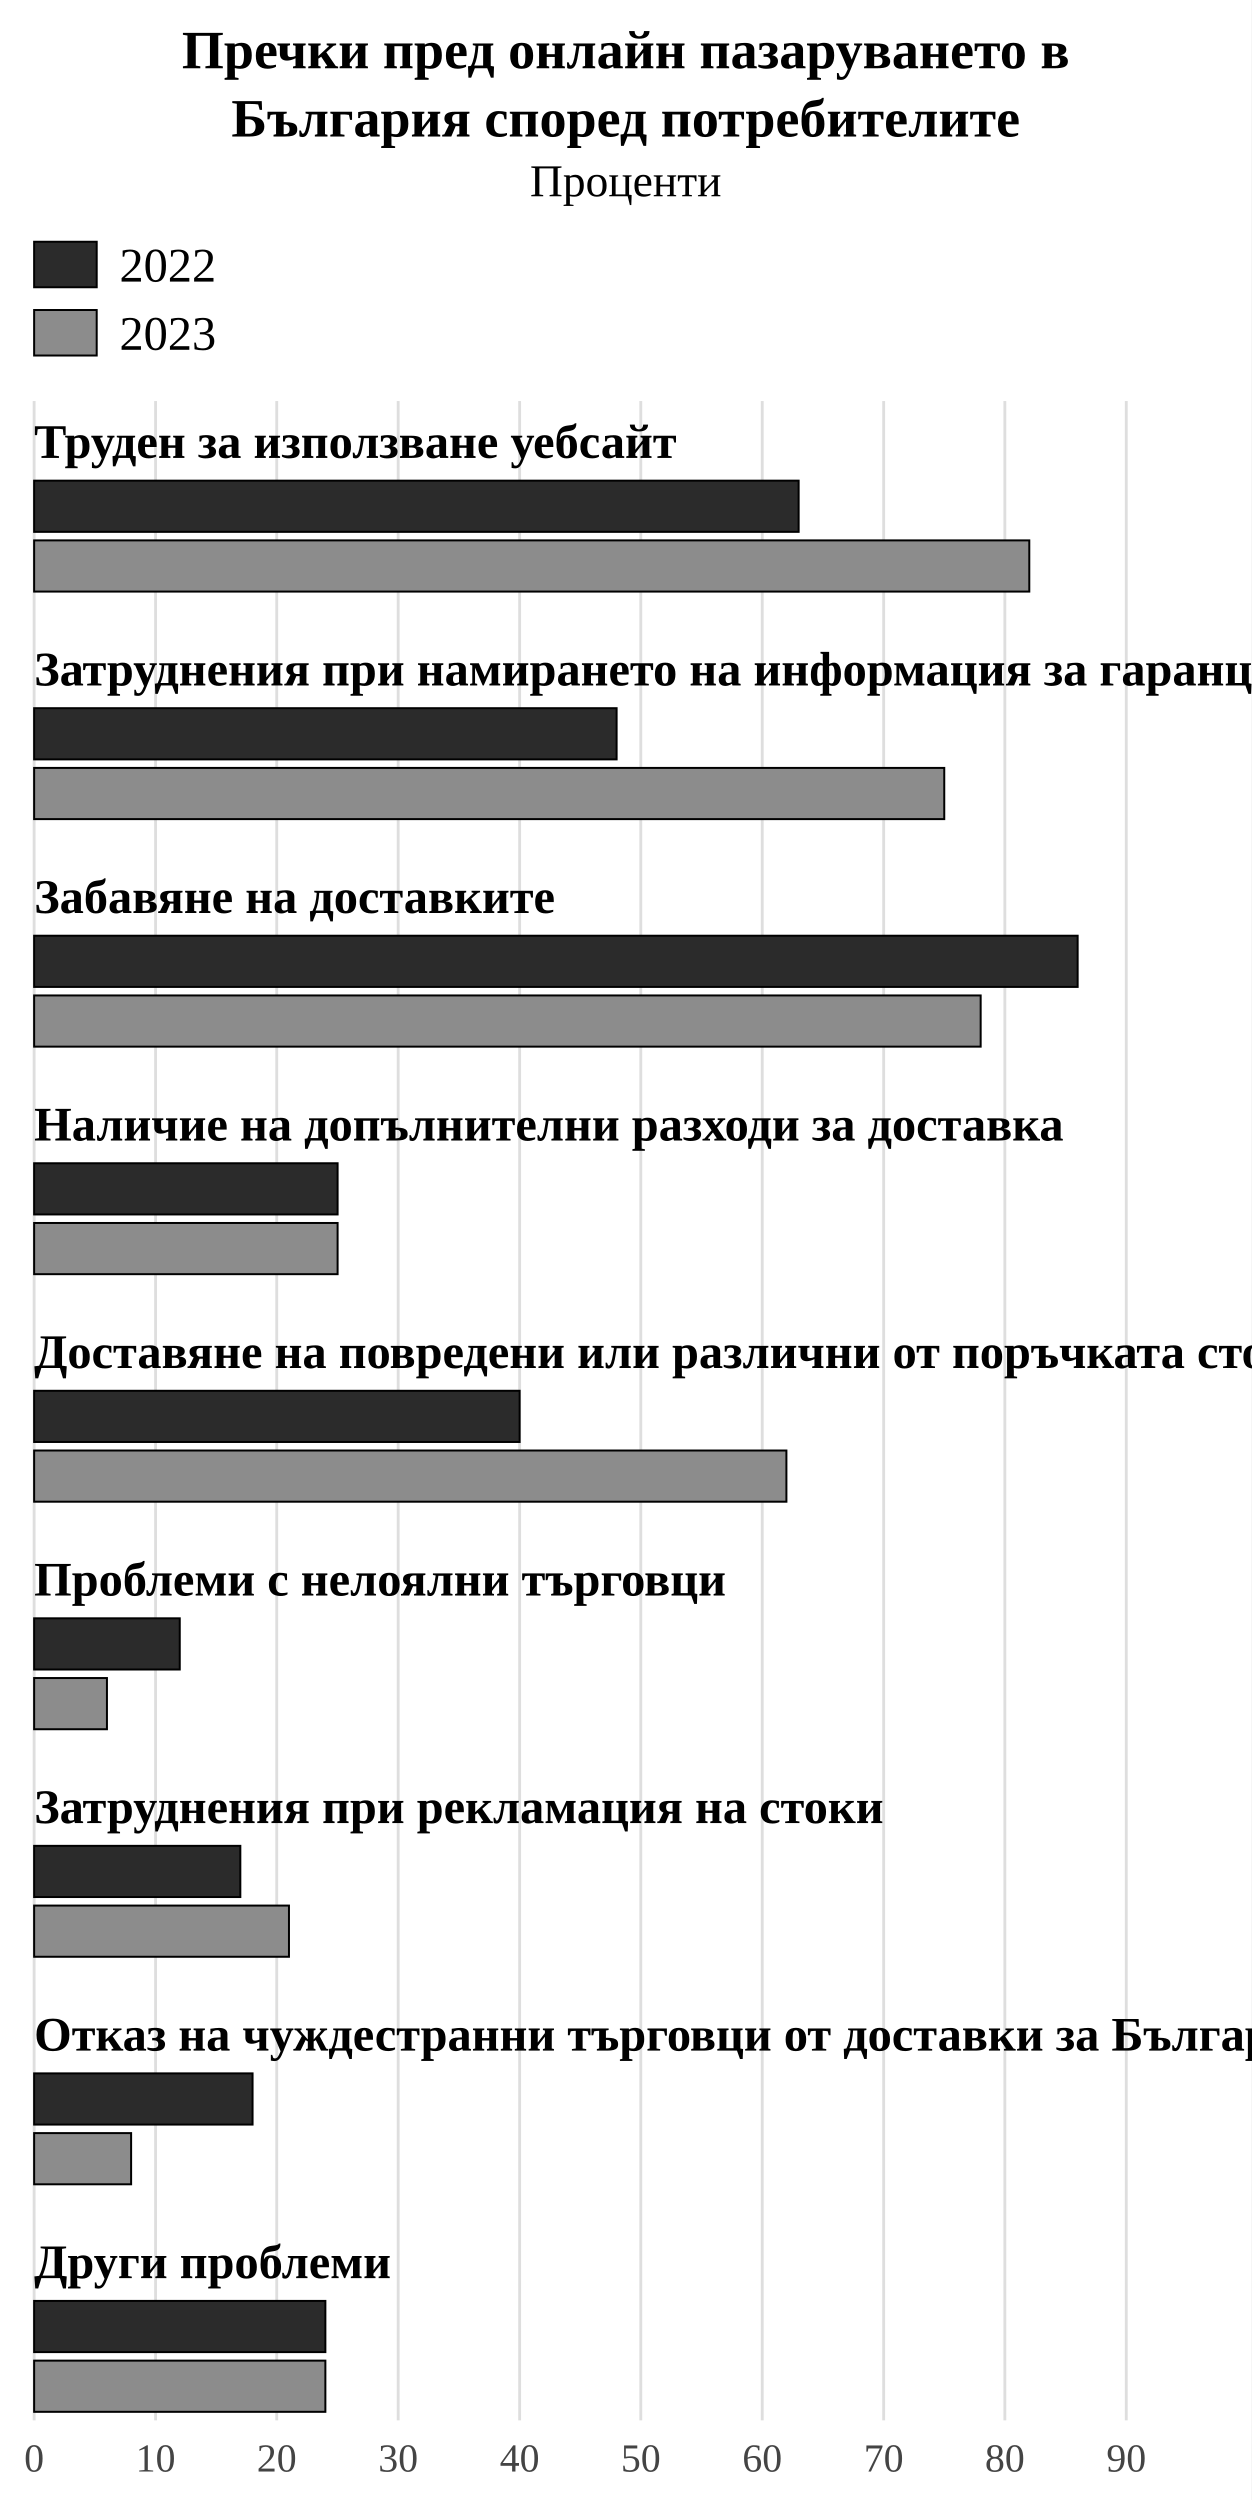
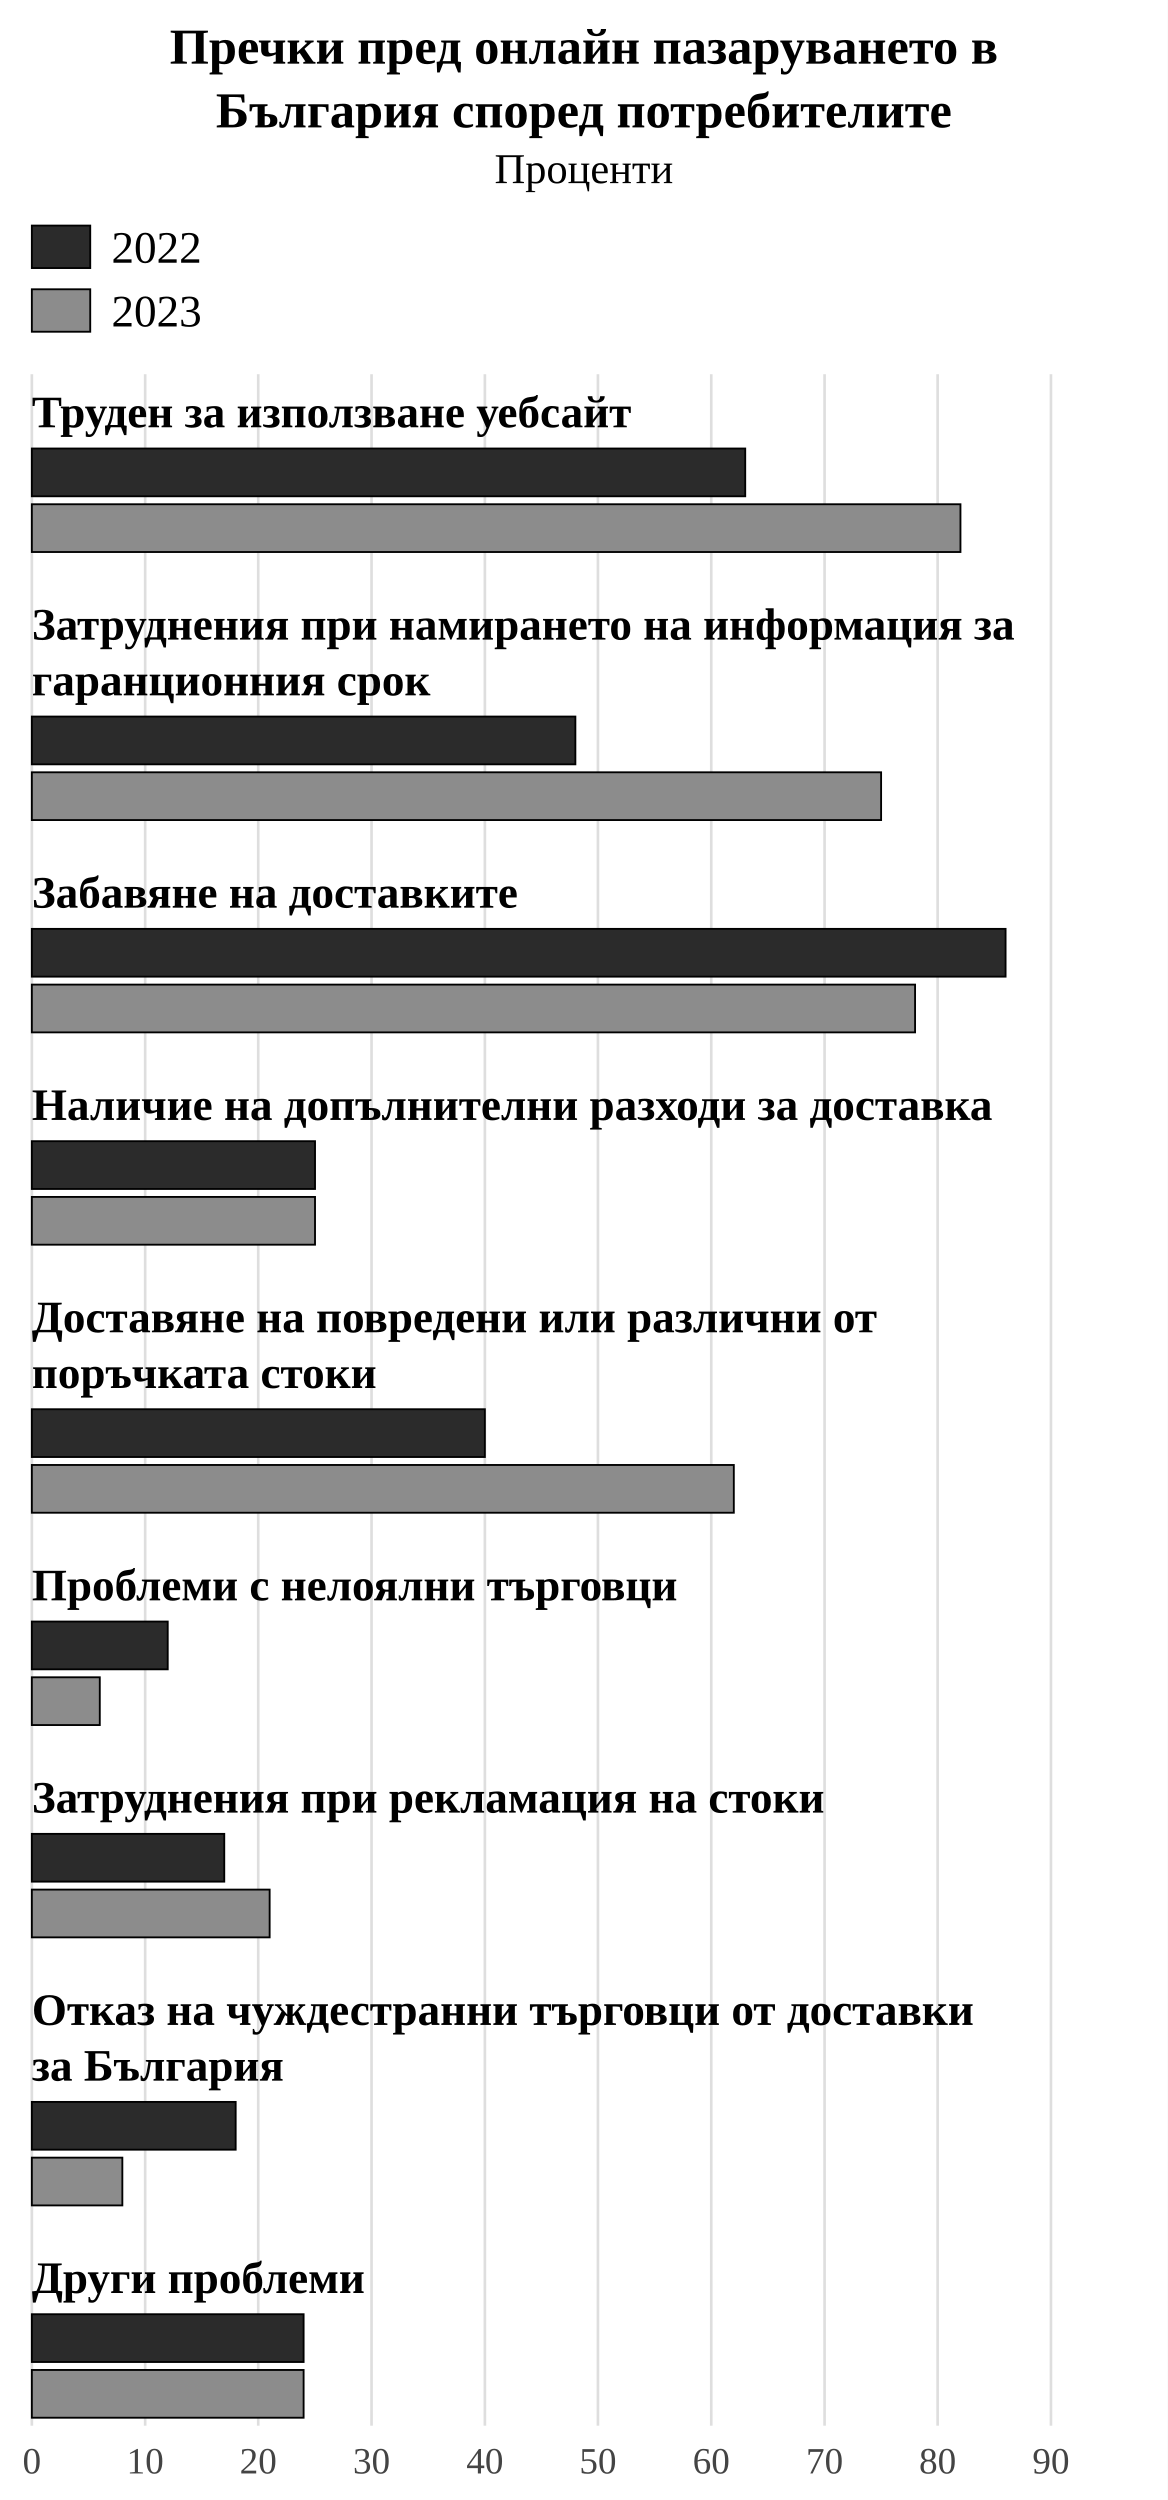
- <svg xmlns="http://www.w3.org/2000/svg" viewBox="0 0 440 879" width="440" height="879" font-family="Times New Roman, serif">
-   <rect width="440" height="879" fill="#fff" />
+ <svg xmlns="http://www.w3.org/2000/svg" viewBox="0 0 440 942" width="440" height="942" font-family="Times New Roman, serif">
+   <rect width="440" height="942" fill="#fff" />
  <text x="220.0" y="24" font-size="19" font-weight="700" text-anchor="middle">Пречки пред онлайн пазаруването в</text>
  <text x="220.0" y="48" font-size="19" font-weight="700" text-anchor="middle">България според потребителите</text>
  <text x="220.0" y="69" font-size="16" text-anchor="middle">Проценти</text>
  <rect x="12" y="85" width="22" height="16" fill="#2b2b2b" stroke="#000" stroke-width=".7" />
  <text x="42" y="99" font-size="17">2022</text>
  <rect x="12" y="109" width="22" height="16" fill="#8c8c8c" stroke="#000" stroke-width=".7" />
  <text x="42" y="123" font-size="17">2023</text>
-   <line x1="12.0" x2="12.0" y1="141" y2="851" stroke="#000" stroke-opacity=".13" />
-   <text x="12.0" y="869" font-size="14" text-anchor="middle" fill="#444">0</text>
-   <line x1="54.7" x2="54.7" y1="141" y2="851" stroke="#000" stroke-opacity=".13" />
-   <text x="54.7" y="869" font-size="14" text-anchor="middle" fill="#444">10</text>
-   <line x1="97.3" x2="97.3" y1="141" y2="851" stroke="#000" stroke-opacity=".13" />
-   <text x="97.3" y="869" font-size="14" text-anchor="middle" fill="#444">20</text>
-   <line x1="140.0" x2="140.0" y1="141" y2="851" stroke="#000" stroke-opacity=".13" />
-   <text x="140.0" y="869" font-size="14" text-anchor="middle" fill="#444">30</text>
-   <line x1="182.7" x2="182.7" y1="141" y2="851" stroke="#000" stroke-opacity=".13" />
-   <text x="182.7" y="869" font-size="14" text-anchor="middle" fill="#444">40</text>
-   <line x1="225.3" x2="225.3" y1="141" y2="851" stroke="#000" stroke-opacity=".13" />
-   <text x="225.3" y="869" font-size="14" text-anchor="middle" fill="#444">50</text>
-   <line x1="268.0" x2="268.0" y1="141" y2="851" stroke="#000" stroke-opacity=".13" />
-   <text x="268.0" y="869" font-size="14" text-anchor="middle" fill="#444">60</text>
-   <line x1="310.7" x2="310.7" y1="141" y2="851" stroke="#000" stroke-opacity=".13" />
-   <text x="310.7" y="869" font-size="14" text-anchor="middle" fill="#444">70</text>
-   <line x1="353.3" x2="353.3" y1="141" y2="851" stroke="#000" stroke-opacity=".13" />
-   <text x="353.3" y="869" font-size="14" text-anchor="middle" fill="#444">80</text>
-   <line x1="396.0" x2="396.0" y1="141" y2="851" stroke="#000" stroke-opacity=".13" />
-   <text x="396.0" y="869" font-size="14" text-anchor="middle" fill="#444">90</text>
+   <line x1="12.0" x2="12.0" y1="141" y2="914" stroke="#000" stroke-opacity=".13" />
+   <text x="12.0" y="932" font-size="14" text-anchor="middle" fill="#444">0</text>
+   <line x1="54.7" x2="54.7" y1="141" y2="914" stroke="#000" stroke-opacity=".13" />
+   <text x="54.7" y="932" font-size="14" text-anchor="middle" fill="#444">10</text>
+   <line x1="97.3" x2="97.3" y1="141" y2="914" stroke="#000" stroke-opacity=".13" />
+   <text x="97.3" y="932" font-size="14" text-anchor="middle" fill="#444">20</text>
+   <line x1="140.0" x2="140.0" y1="141" y2="914" stroke="#000" stroke-opacity=".13" />
+   <text x="140.0" y="932" font-size="14" text-anchor="middle" fill="#444">30</text>
+   <line x1="182.7" x2="182.7" y1="141" y2="914" stroke="#000" stroke-opacity=".13" />
+   <text x="182.7" y="932" font-size="14" text-anchor="middle" fill="#444">40</text>
+   <line x1="225.3" x2="225.3" y1="141" y2="914" stroke="#000" stroke-opacity=".13" />
+   <text x="225.3" y="932" font-size="14" text-anchor="middle" fill="#444">50</text>
+   <line x1="268.0" x2="268.0" y1="141" y2="914" stroke="#000" stroke-opacity=".13" />
+   <text x="268.0" y="932" font-size="14" text-anchor="middle" fill="#444">60</text>
+   <line x1="310.7" x2="310.7" y1="141" y2="914" stroke="#000" stroke-opacity=".13" />
+   <text x="310.7" y="932" font-size="14" text-anchor="middle" fill="#444">70</text>
+   <line x1="353.3" x2="353.3" y1="141" y2="914" stroke="#000" stroke-opacity=".13" />
+   <text x="353.3" y="932" font-size="14" text-anchor="middle" fill="#444">80</text>
+   <line x1="396.0" x2="396.0" y1="141" y2="914" stroke="#000" stroke-opacity=".13" />
+   <text x="396.0" y="932" font-size="14" text-anchor="middle" fill="#444">90</text>
  <text x="12" y="161" font-size="17" font-weight="700">Труден за използване уебсайт</text>
  <rect x="12" y="169" width="268.8" height="18" fill="#2b2b2b" stroke="#000" stroke-width=".7" />
  <rect x="12" y="190" width="349.9" height="18" fill="#8c8c8c" stroke="#000" stroke-width=".7" />
-   <text x="12" y="241" font-size="17" font-weight="700">Затруднения при намирането на информация за гаранционния срок</text>
-   <rect x="12" y="249" width="204.8" height="18" fill="#2b2b2b" stroke="#000" stroke-width=".7" />
-   <rect x="12" y="270" width="320.0" height="18" fill="#8c8c8c" stroke="#000" stroke-width=".7" />
-   <text x="12" y="321" font-size="17" font-weight="700">Забавяне на доставките</text>
-   <rect x="12" y="329" width="366.9" height="18" fill="#2b2b2b" stroke="#000" stroke-width=".7" />
-   <rect x="12" y="350" width="332.8" height="18" fill="#8c8c8c" stroke="#000" stroke-width=".7" />
-   <text x="12" y="401" font-size="17" font-weight="700">Наличие на допълнителни разходи за доставка</text>
-   <rect x="12" y="409" width="106.7" height="18" fill="#2b2b2b" stroke="#000" stroke-width=".7" />
-   <rect x="12" y="430" width="106.7" height="18" fill="#8c8c8c" stroke="#000" stroke-width=".7" />
-   <text x="12" y="481" font-size="17" font-weight="700">Доставяне на повредени или различни от поръчката стоки</text>
-   <rect x="12" y="489" width="170.7" height="18" fill="#2b2b2b" stroke="#000" stroke-width=".7" />
-   <rect x="12" y="510" width="264.5" height="18" fill="#8c8c8c" stroke="#000" stroke-width=".7" />
-   <text x="12" y="561" font-size="17" font-weight="700">Проблеми с нелоялни търговци</text>
-   <rect x="12" y="569" width="51.2" height="18" fill="#2b2b2b" stroke="#000" stroke-width=".7" />
-   <rect x="12" y="590" width="25.6" height="18" fill="#8c8c8c" stroke="#000" stroke-width=".7" />
-   <text x="12" y="641" font-size="17" font-weight="700">Затруднения при рекламация на стоки</text>
-   <rect x="12" y="649" width="72.5" height="18" fill="#2b2b2b" stroke="#000" stroke-width=".7" />
-   <rect x="12" y="670" width="89.6" height="18" fill="#8c8c8c" stroke="#000" stroke-width=".7" />
-   <text x="12" y="721" font-size="17" font-weight="700">Отказ на чуждестранни търговци от доставки за България</text>
-   <rect x="12" y="729" width="76.8" height="18" fill="#2b2b2b" stroke="#000" stroke-width=".7" />
-   <rect x="12" y="750" width="34.1" height="18" fill="#8c8c8c" stroke="#000" stroke-width=".7" />
-   <text x="12" y="801" font-size="17" font-weight="700">Други проблеми</text>
-   <rect x="12" y="809" width="102.4" height="18" fill="#2b2b2b" stroke="#000" stroke-width=".7" />
-   <rect x="12" y="830" width="102.4" height="18" fill="#8c8c8c" stroke="#000" stroke-width=".7" />
+   <text x="12" y="241" font-size="17" font-weight="700">Затруднения при намирането на информация за</text>
+   <text x="12" y="262" font-size="17" font-weight="700">гаранционния срок</text>
+   <rect x="12" y="270" width="204.8" height="18" fill="#2b2b2b" stroke="#000" stroke-width=".7" />
+   <rect x="12" y="291" width="320.0" height="18" fill="#8c8c8c" stroke="#000" stroke-width=".7" />
+   <text x="12" y="342" font-size="17" font-weight="700">Забавяне на доставките</text>
+   <rect x="12" y="350" width="366.9" height="18" fill="#2b2b2b" stroke="#000" stroke-width=".7" />
+   <rect x="12" y="371" width="332.8" height="18" fill="#8c8c8c" stroke="#000" stroke-width=".7" />
+   <text x="12" y="422" font-size="17" font-weight="700">Наличие на допълнителни разходи за доставка</text>
+   <rect x="12" y="430" width="106.7" height="18" fill="#2b2b2b" stroke="#000" stroke-width=".7" />
+   <rect x="12" y="451" width="106.7" height="18" fill="#8c8c8c" stroke="#000" stroke-width=".7" />
+   <text x="12" y="502" font-size="17" font-weight="700">Доставяне на повредени или различни от</text>
+   <text x="12" y="523" font-size="17" font-weight="700">поръчката стоки</text>
+   <rect x="12" y="531" width="170.7" height="18" fill="#2b2b2b" stroke="#000" stroke-width=".7" />
+   <rect x="12" y="552" width="264.5" height="18" fill="#8c8c8c" stroke="#000" stroke-width=".7" />
+   <text x="12" y="603" font-size="17" font-weight="700">Проблеми с нелоялни търговци</text>
+   <rect x="12" y="611" width="51.2" height="18" fill="#2b2b2b" stroke="#000" stroke-width=".7" />
+   <rect x="12" y="632" width="25.6" height="18" fill="#8c8c8c" stroke="#000" stroke-width=".7" />
+   <text x="12" y="683" font-size="17" font-weight="700">Затруднения при рекламация на стоки</text>
+   <rect x="12" y="691" width="72.5" height="18" fill="#2b2b2b" stroke="#000" stroke-width=".7" />
+   <rect x="12" y="712" width="89.6" height="18" fill="#8c8c8c" stroke="#000" stroke-width=".7" />
+   <text x="12" y="763" font-size="17" font-weight="700">Отказ на чуждестранни търговци от доставки</text>
+   <text x="12" y="784" font-size="17" font-weight="700">за България</text>
+   <rect x="12" y="792" width="76.8" height="18" fill="#2b2b2b" stroke="#000" stroke-width=".7" />
+   <rect x="12" y="813" width="34.1" height="18" fill="#8c8c8c" stroke="#000" stroke-width=".7" />
+   <text x="12" y="864" font-size="17" font-weight="700">Други проблеми</text>
+   <rect x="12" y="872" width="102.4" height="18" fill="#2b2b2b" stroke="#000" stroke-width=".7" />
+   <rect x="12" y="893" width="102.4" height="18" fill="#8c8c8c" stroke="#000" stroke-width=".7" />
</svg>
